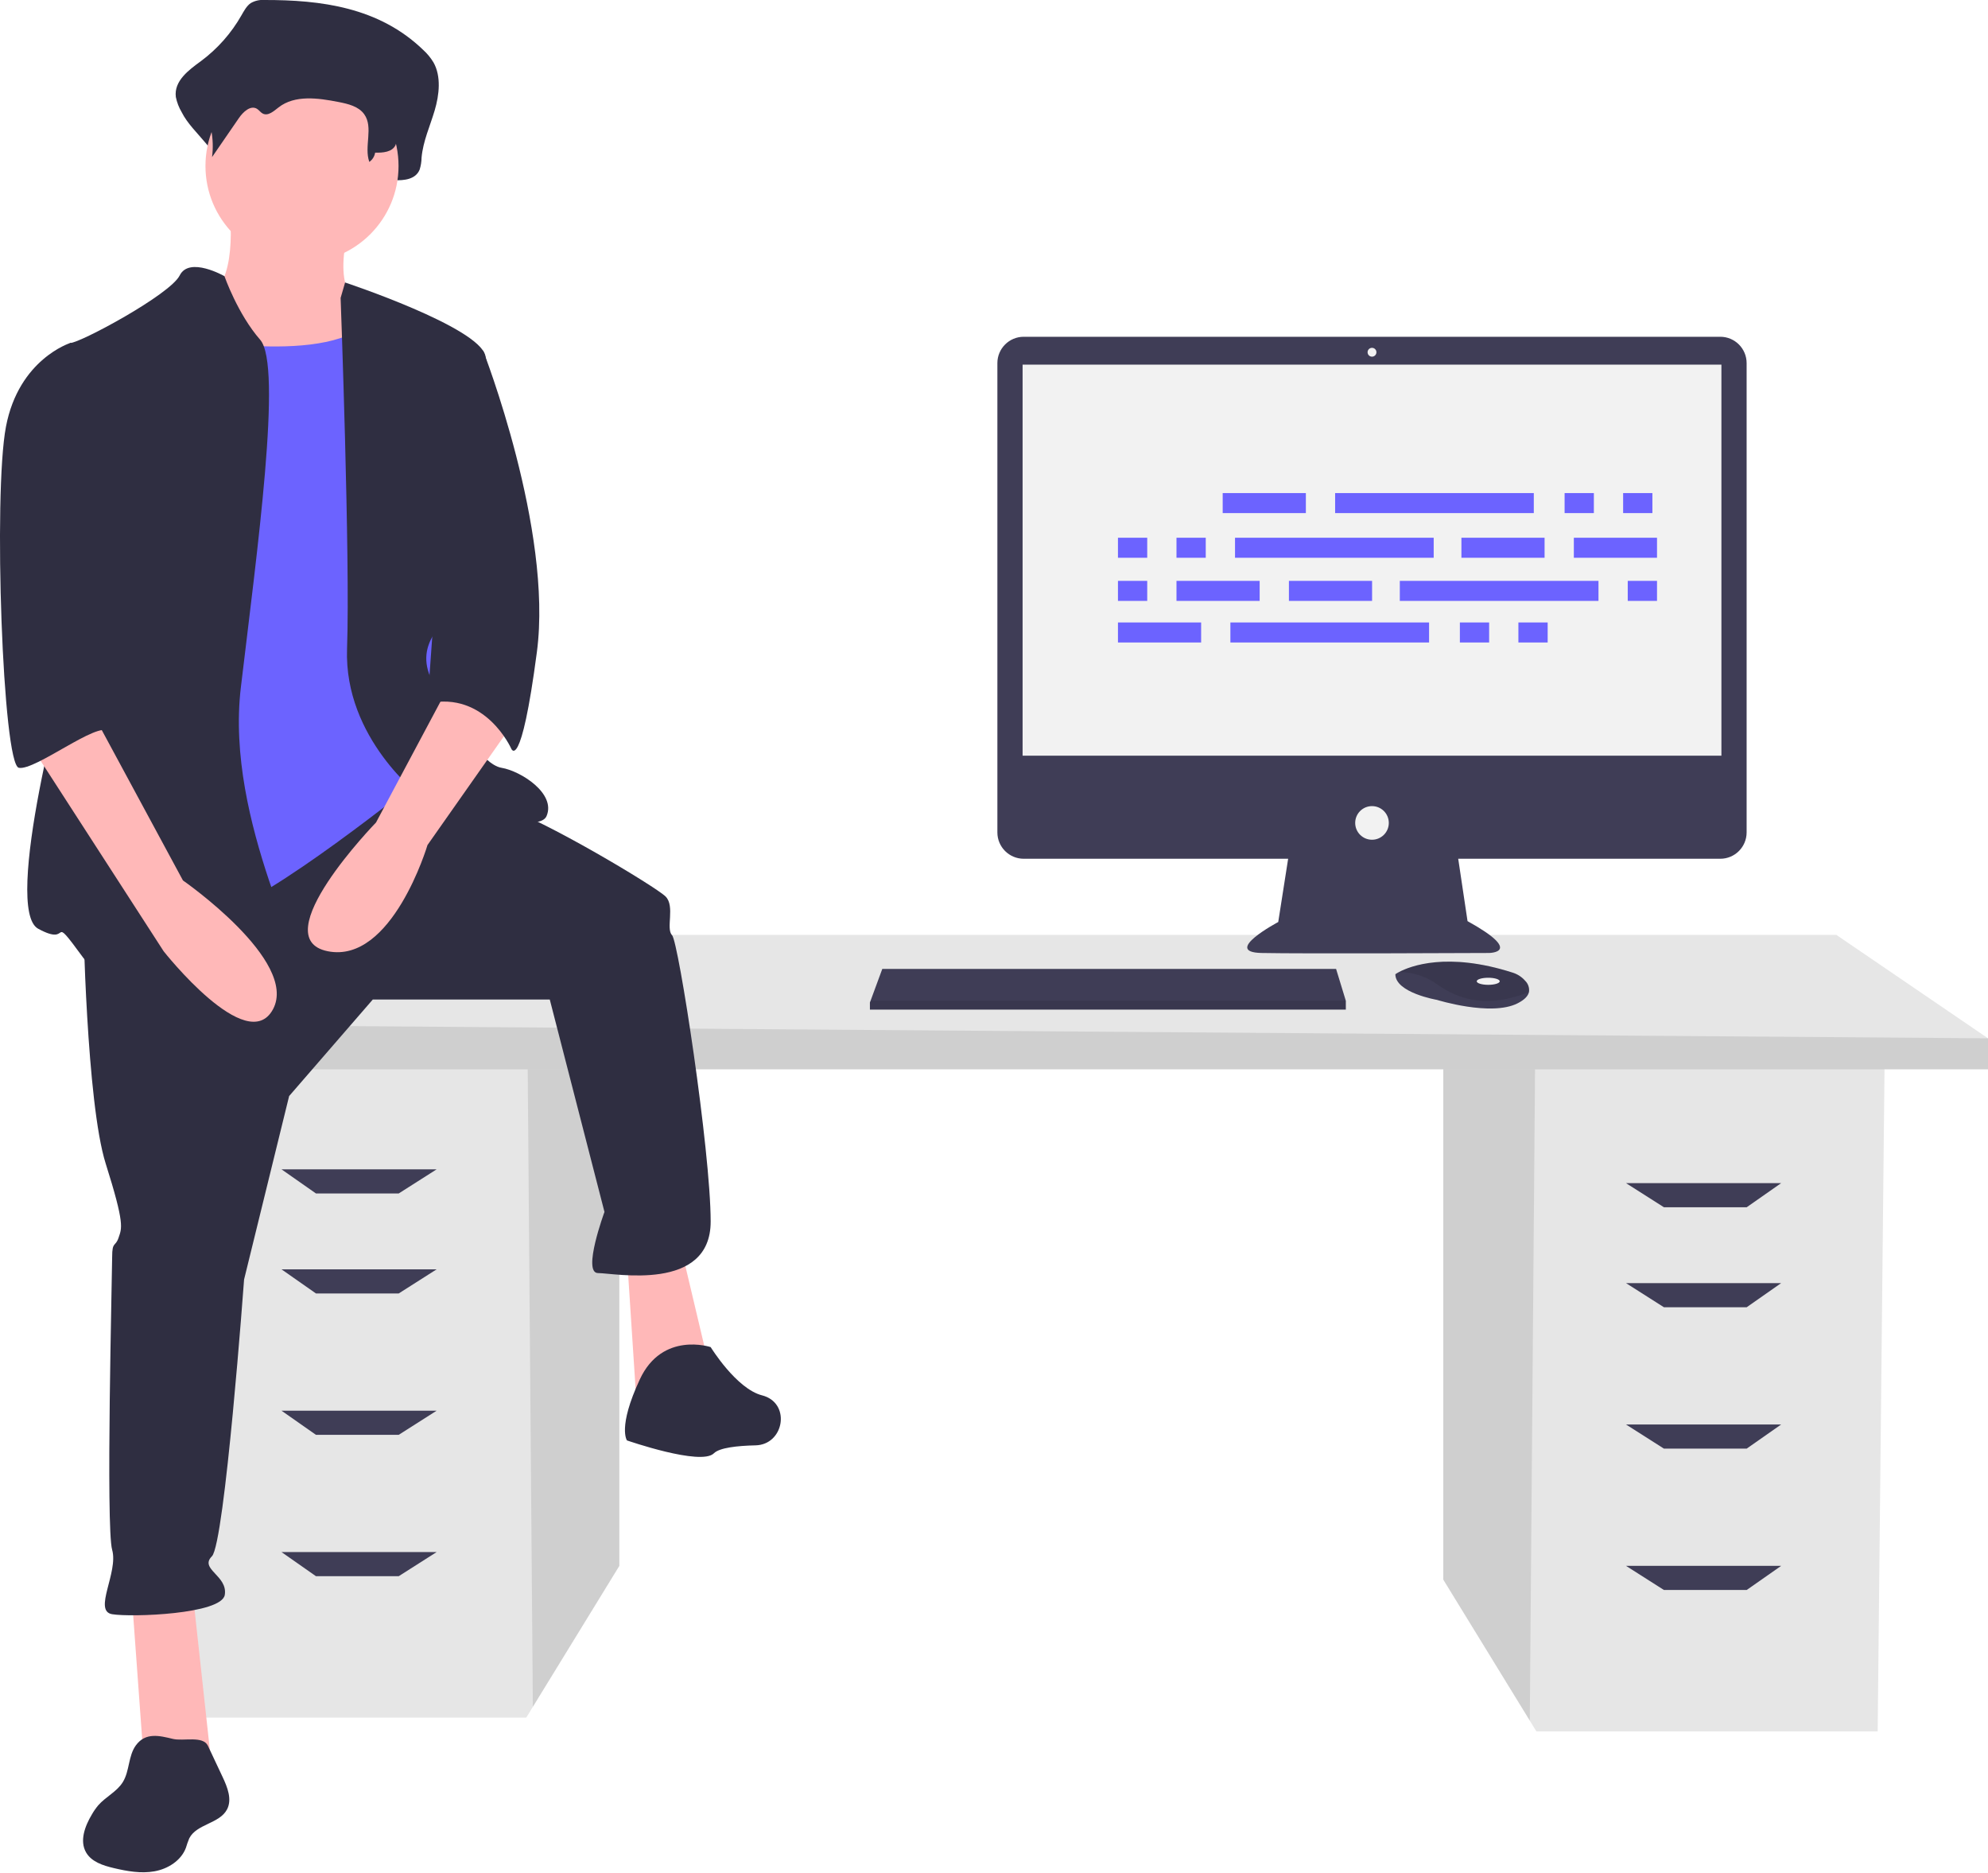
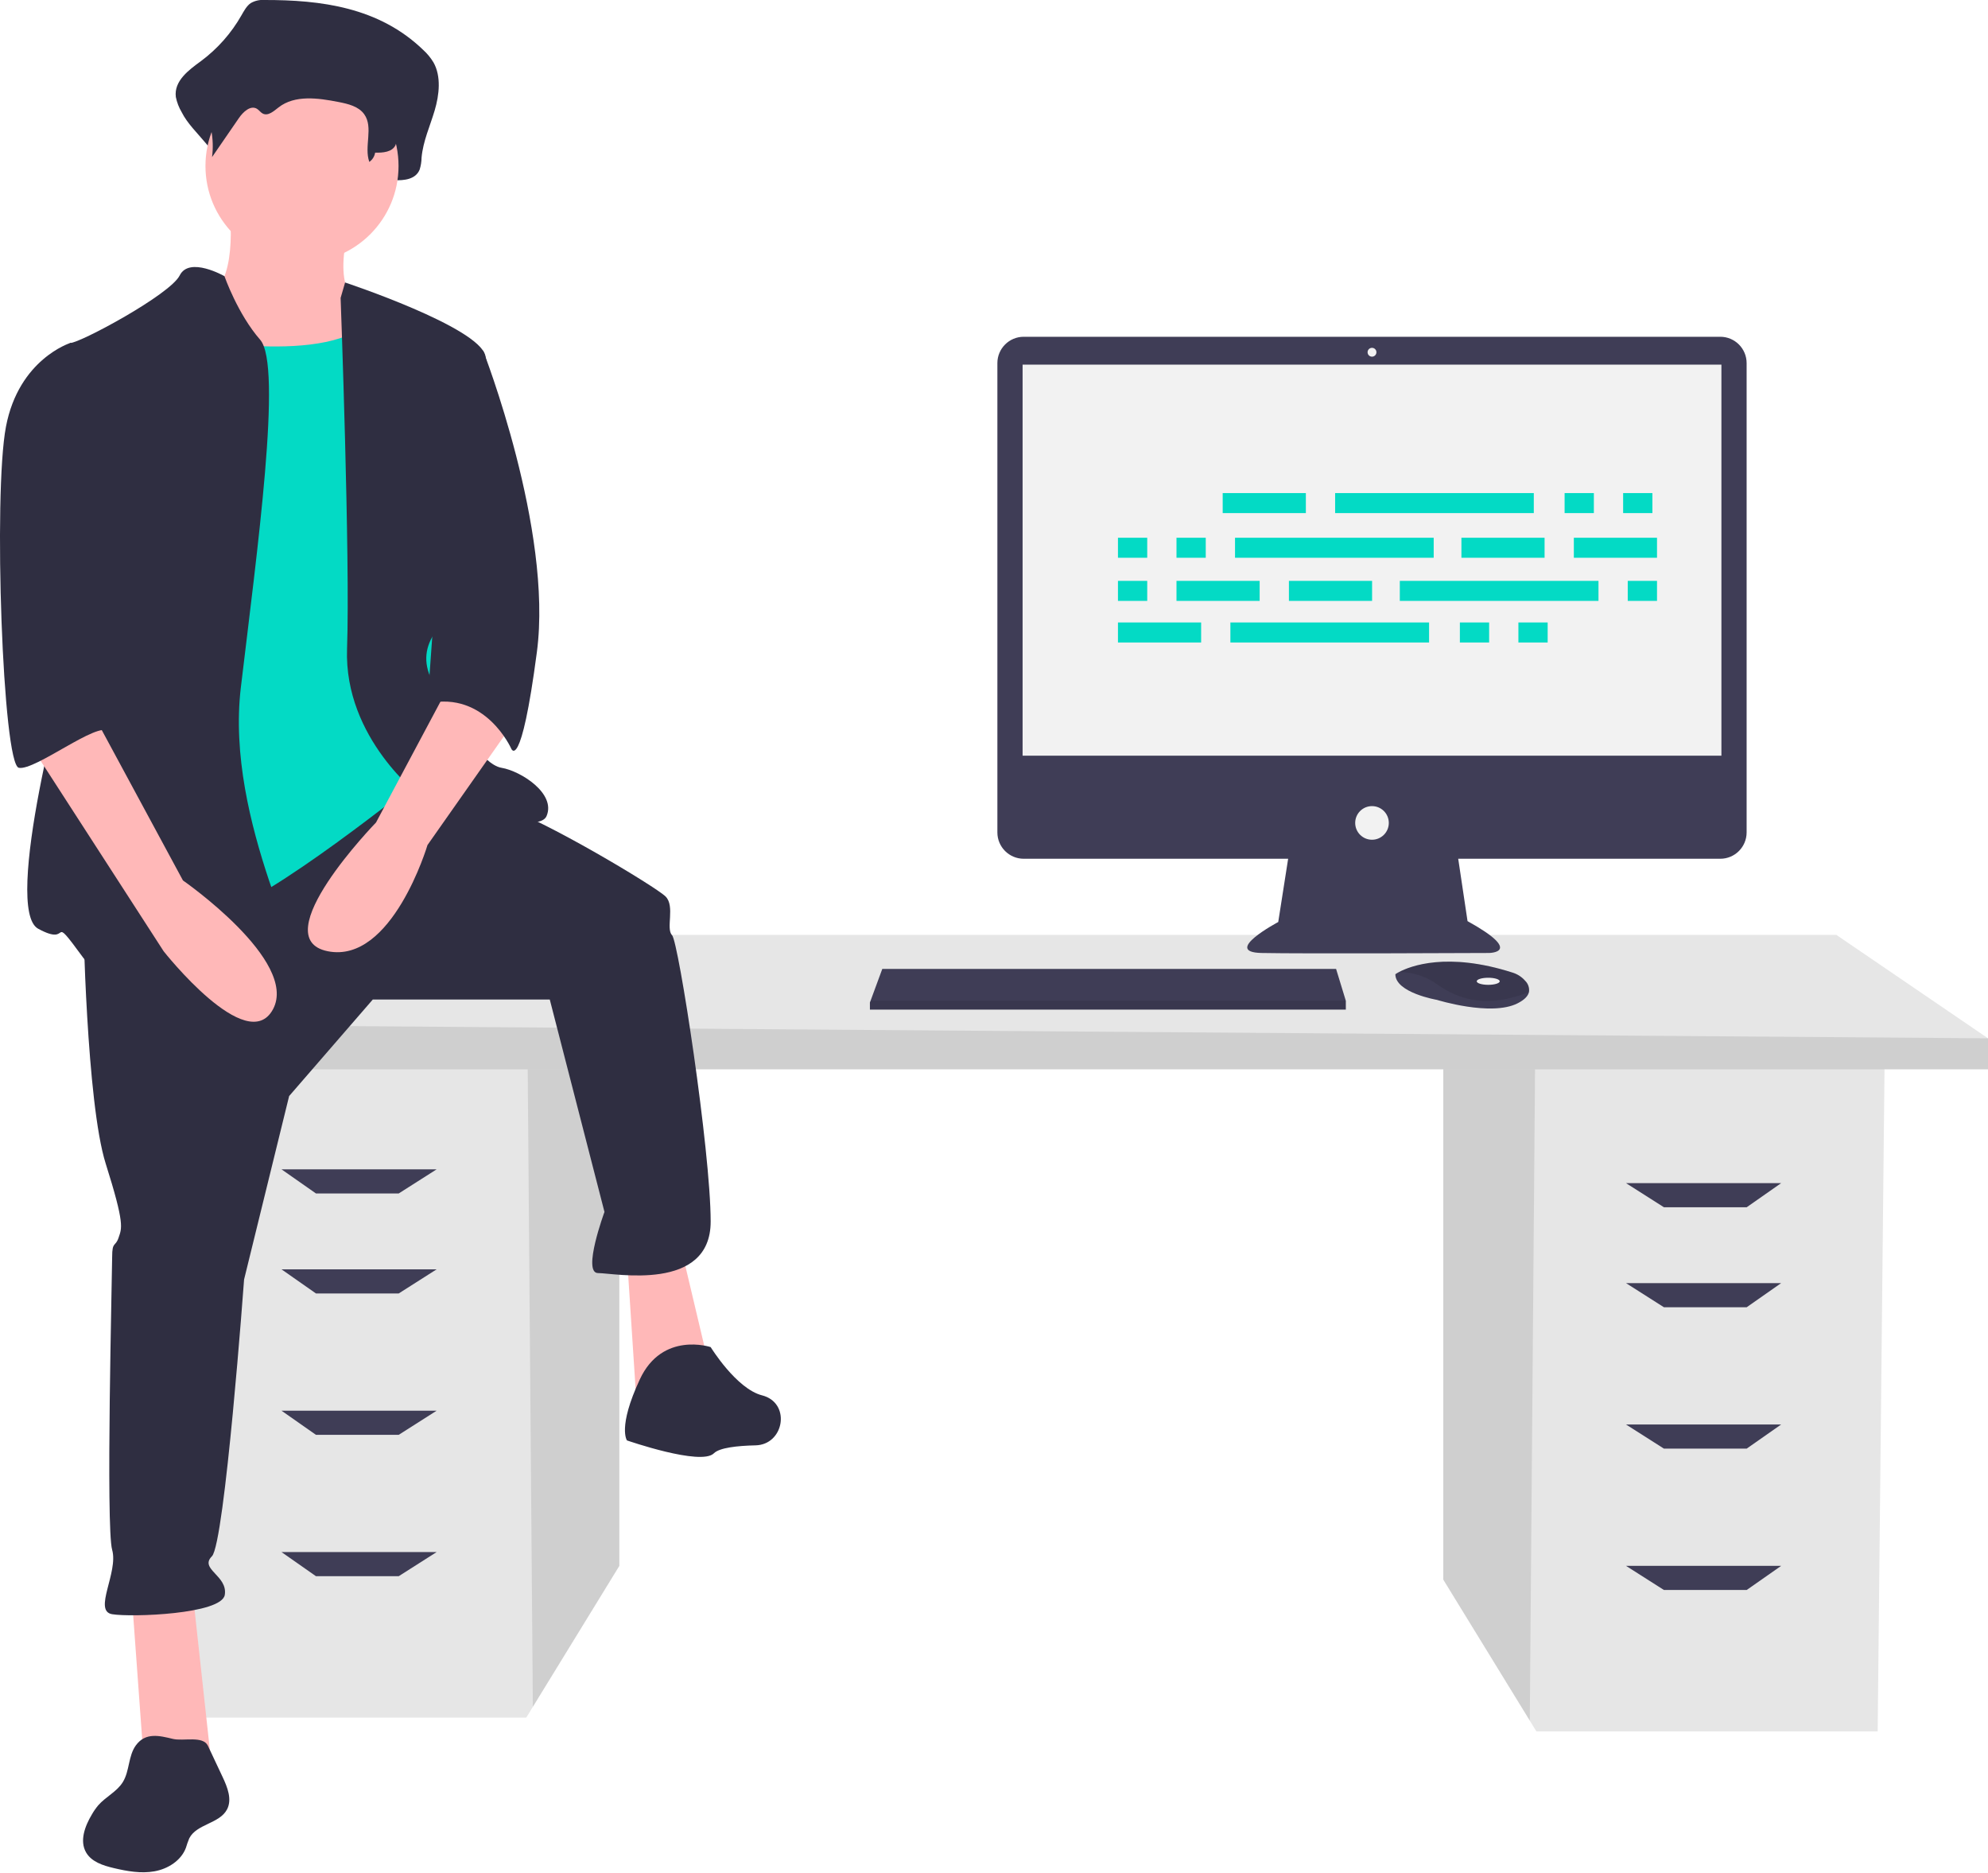
- <svg xmlns="http://www.w3.org/2000/svg" id="b52d7e2d-d80f-4111-b6ed-d15502ee1edd" data-name="Layer 1" width="711.188" height="669.683" viewBox="0 0 711.188 669.683">
+ <svg xmlns="http://www.w3.org/2000/svg" data-name="Layer 1" width="711.188" height="669.683" viewBox="0 0 711.188 669.683">
  <polygon points="516.326 380.018 516.326 565.013 547.27 615.443 549.625 619.279 671.722 619.279 674.189 380.018 516.326 380.018" fill="#e6e6e6" />
  <polygon points="516.326 380.018 516.326 565.013 547.27 615.443 549.169 380.018 516.326 380.018" opacity="0.1" />
  <polygon points="221.566 375.084 221.566 560.08 190.622 610.51 188.267 614.345 66.17 614.345 63.703 375.084 221.566 375.084" fill="#e6e6e6" />
  <polygon points="221.566 375.084 221.566 560.08 190.622 610.51 188.723 375.084 221.566 375.084" opacity="0.1" />
  <polygon points="711.188 371.385 711.188 382.484 47.67 382.484 47.67 366.451 109.335 334.385 656.923 334.385 711.188 371.385" fill="#e6e6e6" />
  <polygon points="711.188 371.385 711.188 382.484 47.67 382.484 47.67 366.451 711.188 371.385" opacity="0.1" />
  <polygon points="142.635 426.883 113.035 426.883 100.702 418.25 156.201 418.25 142.635 426.883" fill="#3f3d56" />
  <polygon points="142.635 462.649 113.035 462.649 100.702 454.016 156.201 454.016 142.635 462.649" fill="#3f3d56" />
  <polygon points="142.635 513.215 113.035 513.215 100.702 504.581 156.201 504.581 142.635 513.215" fill="#3f3d56" />
  <polygon points="142.635 563.78 113.035 563.78 100.702 555.147 156.201 555.147 142.635 563.78" fill="#3f3d56" />
  <polygon points="595.257 431.816 624.857 431.816 637.19 423.183 581.691 423.183 595.257 431.816" fill="#3f3d56" />
  <polygon points="595.257 467.582 624.857 467.582 637.19 458.949 581.691 458.949 595.257 467.582" fill="#3f3d56" />
  <polygon points="595.257 518.148 624.857 518.148 637.19 509.515 581.691 509.515 595.257 518.148" fill="#3f3d56" />
  <polygon points="595.257 568.713 624.857 568.713 637.19 560.08 581.691 560.08 595.257 568.713" fill="#3f3d56" />
  <path d="M859.82,235.615H610.634a9.423,9.423,0,0,0-9.424,9.424V412.897a9.423,9.423,0,0,0,9.424,9.424h94.593l-3.544,22.626s-20.253,10.759-6.013,11.076,81.328,0,81.328,0,12.974,0-7.595-11.392l-3.334-22.31h93.75a9.423,9.423,0,0,0,9.424-9.424V245.039A9.423,9.423,0,0,0,859.82,235.615Z" transform="translate(-244.406 -115.1587)" fill="#3f3d56" />
  <rect x="365.823" y="130.424" width="249.996" height="139.871" fill="#f2f2f2" />
  <circle cx="490.821" cy="125.994" r="1.582" fill="#f2f2f2" />
  <circle cx="490.821" cy="294.346" r="6.013" fill="#f2f2f2" />
  <polygon points="481.452 357.952 481.452 361.117 311.202 361.117 311.202 358.585 311.436 357.952 315.632 346.56 477.971 346.56 481.452 357.952" fill="#3f3d56" />
  <path d="M791.376,470.013c-.31,1.326-1.481,2.725-4.127,4.047-9.493,4.747-28.797-1.266-28.797-1.266s-14.873-2.532-14.873-9.177a11.866,11.866,0,0,1,1.304-.775c3.991-2.112,17.225-7.322,40.691.221a9.786,9.786,0,0,1,4.46,2.923A4.667,4.667,0,0,1,791.376,470.013Z" transform="translate(-244.406 -115.1587)" fill="#3f3d56" />
  <path d="M791.376,470.013c-11.62,4.452-21.977,4.785-32.607-2.598a23.343,23.343,0,0,0-13.886-4.573c3.991-2.112,17.225-7.322,40.691.221a9.786,9.786,0,0,1,4.46,2.923A4.667,4.667,0,0,1,791.376,470.013Z" transform="translate(-244.406 -115.1587)" opacity="0.1" />
  <ellipse cx="532.4" cy="350.99" rx="4.114" ry="1.266" fill="#f2f2f2" />
  <polygon points="481.452 357.952 481.452 361.117 311.202 361.117 311.202 358.585 311.436 357.952 481.452 357.952" opacity="0.1" />
  <path d="M339.068,115.159a8.554,8.554,0,0,0-4.961,1.108c-1.476,1.011-2.406,2.782-3.356,4.429a52.986,52.986,0,0,1-14.434,16.305c-4.289,3.142-9.742,7.06-9.008,12.853a17.372,17.372,0,0,0,2.091,5.426c3.957,7.987,14.754,14.159,13.692,23.273,3.931-6.581-1.327-9.835,2.604-16.416,1.872-3.134,5.124-6.672,7.951-4.704.946.659,1.568,1.841,2.553,2.419,2.351,1.38,4.853-1.258,6.934-3.126,7.177-6.443,17.383-4.755,26.314-2.747,4.216.948,8.847,2.191,11.34,6.221,3.277,5.298-3.113,11.02-4.728,17.01a3.264,3.264,0,0,0,3.503,4.062c2.68-.264,5.854-.481,6.013-1.657,3.372.12,7.503-.262,8.947-3.772a14.762,14.762,0,0,0,.693-4.293c.53-5.897,3.033-11.277,4.691-16.89s2.379-12.191-.419-17.167a19.864,19.864,0,0,0-3.666-4.456C379.94,117.67,359.063,115.136,339.068,115.159Z" transform="translate(-244.406 -115.1587)" fill="#2f2e41" />
  <path d="M326.544,190.064s3.453,28.778-9.209,31.081,11.511,41.441,11.511,41.441l57.557,6.907-13.814-46.045s-9.209-3.453-3.453-26.476S326.544,190.064,326.544,190.064Z" transform="translate(-244.406 -115.1587)" fill="#ffb8b8" />
  <polygon points="47.028 569.318 51.633 632.631 75.806 632.631 68.9 569.318 47.028 569.318" fill="#ffb8b8" />
  <polygon points="224.303 449.6 227.756 502.552 254.233 491.041 243.872 447.298 224.303 449.6" fill="#ffb8b8" />
  <path d="M274.167,442.738s1.151,66.766,8.058,88.637,5.756,23.023,4.605,26.476-2.302,1.151-2.302,6.907-2.302,96.695,0,104.753-6.907,21.872,0,23.023,39.139,0,40.29-6.907-9.209-9.209-4.605-13.814,11.511-98.998,11.511-98.998l16.116-65.615,29.93-34.534H441.082l19.569,75.975s-8.058,21.872-2.302,21.872,40.29,6.907,40.29-18.418S487.127,451.947,484.825,449.645s1.151-10.36-2.302-13.814-43.743-27.627-58.708-32.232S387.857,393.515,387.857,393.515Z" transform="translate(-244.406 -115.1587)" fill="#2f2e41" />
  <path d="M498.639,596.991s-17.267-5.756-25.325,11.511-4.605,21.872-4.605,21.872,26.476,9.209,31.081,4.605c2.003-2.003,8.365-2.699,14.913-2.846,9.973-.224,12.626-14.333,3.207-17.619q-.421-.147-.853-.255C507.848,611.955,498.639,596.991,498.639,596.991Z" transform="translate(-244.406 -115.1587)" fill="#2f2e41" />
  <circle cx="108.038" cy="59.365" r="34.534" fill="#ffb8b8" />
-   <path d="M307.55,235.534s56.406,11.511,70.219-6.907,19.569,51.801,19.569,51.801l6.907,73.673-10.36,40.29s-54.103,43.743-71.37,47.197-43.743,5.756-43.743,5.756,8.058-127.776,8.058-130.078S307.55,235.534,307.55,235.534Z" transform="translate(-244.406 -115.1587)" fill="#6c63ff" />
+   <path d="M307.55,235.534s56.406,11.511,70.219-6.907,19.569,51.801,19.569,51.801l6.907,73.673-10.36,40.29s-54.103,43.743-71.37,47.197-43.743,5.756-43.743,5.756,8.058-127.776,8.058-130.078S307.55,235.534,307.55,235.534Z" transform="translate(-244.406 -115.1587)" fill="#03dac5" />
  <path d="M324.704,213.945s-12.55-7.189-16.003-.282S273.016,237.836,269.562,237.836s6.907,95.544,2.302,107.056S245.389,440.436,258.051,447.343s3.453-6.907,16.116,10.36,74.824,17.267,78.277,10.36-27.627-58.708-21.872-107.056,14.965-115.114,6.907-124.323S324.704,213.945,324.704,213.945Z" transform="translate(-244.406 -115.1587)" fill="#2f2e41" />
  <path d="M366.258,221.72l1.603-5.518s47.895,15.878,50.198,26.238,1.151,82.882-6.907,88.637-19.569,14.965-11.511,28.778,17.267,28.778,24.174,29.93,19.569,9.209,16.116,17.267-44.894-6.907-44.894-6.907-27.627-20.72-26.476-52.952S366.258,221.72,366.258,221.72Z" transform="translate(-244.406 -115.1587)" fill="#2f2e41" />
  <path d="M406.548,357.554l-27.627,51.801s-40.29,41.441-17.267,46.045,35.685-37.987,35.685-37.987l29.93-42.592Z" transform="translate(-244.406 -115.1587)" fill="#ffb8b8" />
  <path d="M340.75,124.195a7.838,7.838,0,0,0-4.039.783,9.413,9.413,0,0,0-2.732,3.131,39.773,39.773,0,0,1-11.75,11.524c-3.491,2.221-7.93,4.99-7.333,9.084a11.359,11.359,0,0,0,1.702,3.835,30.163,30.163,0,0,1,3.665,18.801l9.6-13.954c1.524-2.215,4.171-4.715,6.472-3.324.77.466,1.276,1.301,2.078,1.71,1.914.975,3.95-.889,5.644-2.21,5.842-4.554,14.15-3.361,21.421-1.942,3.432.67,7.202,1.549,9.231,4.397,3.372,4.733-.149,11.572,1.819,17.04a5.023,5.023,0,0,0,2.079-3.317c2.745.085,6.107-.185,7.283-2.666a9.188,9.188,0,0,0,.564-3.034c.432-4.168,2.469-7.971,3.819-11.938s1.937-8.616-.341-12.133a14.681,14.681,0,0,0-2.984-3.149C374.022,125.97,357.027,124.178,340.75,124.195Z" transform="translate(-244.406 -115.1587)" fill="#2f2e41" />
  <path d="M406.548,237.836l10.725,2.847s24.96,63.919,19.204,107.662-9.209,34.534-9.209,34.534-9.209-20.72-29.93-16.116Z" transform="translate(-244.406 -115.1587)" fill="#2f2e41" />
  <path d="M293.029,739.422c-2.776,3.772-2.219,9.165-4.678,13.151-2.131,3.455-6.148,5.267-8.814,8.329a22.326,22.326,0,0,0-2.266,3.26c-2.473,4.143-4.483,9.452-2.048,13.616,1.959,3.35,6.078,4.66,9.855,5.552,4.774,1.128,9.734,2.031,14.564,1.169s9.549-3.819,11.271-8.412a32.5,32.5,0,0,1,1.205-3.401c2.617-5.153,10.827-5.209,13.506-10.33,1.875-3.584.151-7.916-1.571-11.576l-5.261-11.177c-1.746-3.709-8.824-1.576-12.513-2.465C301.465,735.978,296.491,734.701,293.029,739.422Z" transform="translate(-244.406 -115.1587)" fill="#2f2e41" />
  <path d="M254.598,380.577l48.348,74.824s29.93,37.987,39.139,20.72-32.232-46.045-32.232-46.045L278.772,372.519Z" transform="translate(-244.406 -115.1587)" fill="#ffb8b8" />
  <path d="M278.772,240.138,269.562,237.836s-18.418,5.756-23.023,29.93-1.151,120.869,4.605,122.02,28.427-16.837,32.056-13.023-7.882-15.756-4.429-26.116S278.772,240.138,278.772,240.138Z" transform="translate(-244.406 -115.1587)" fill="#2f2e41" />
  <g id="f3c2397c-d780-4cc6-97d8-1503d8277a2c" data-name="Group 13">
-     <rect id="ad41612f-86f7-46b2-a964-3a5da7bcf3cf" data-name="Rectangle 55" x="437.407" y="176.363" width="29.752" height="7.163" fill="#6c63ff" />
-     <rect id="b9a0b375-cc2a-4c59-8850-661af54e4f62" data-name="Rectangle 56" x="559.722" y="176.363" width="10.468" height="7.163" fill="#6c63ff" />
-     <rect id="e174c2ab-9bc5-41ec-b37c-b06fbf8a9878" data-name="Rectangle 57" x="580.659" y="176.363" width="10.468" height="7.163" fill="#6c63ff" />
-     <rect id="ba2479ac-4c7d-43b4-a028-73b1e20e4002" data-name="Rectangle 58" x="477.628" y="176.363" width="71.075" height="7.163" fill="#6c63ff" />
-     <rect id="ac60ef86-00f2-480b-8171-28b6fdfc1958" data-name="Rectangle 59" x="399.941" y="222.644" width="29.752" height="7.163" fill="#6c63ff" />
-     <rect id="b3d8298d-cd65-487a-8b19-4cee946356e7" data-name="Rectangle 60" x="522.256" y="222.644" width="10.468" height="7.163" fill="#6c63ff" />
-     <rect id="ed27f15f-f0c4-4569-8330-a6688f8e356c" data-name="Rectangle 61" x="543.193" y="222.644" width="10.468" height="7.163" fill="#6c63ff" />
-     <rect id="f685c005-adaf-4d60-acda-005b037d82a6" data-name="Rectangle 62" x="440.162" y="222.644" width="71.075" height="7.163" fill="#6c63ff" />
-     <rect id="eca7c7fc-83f8-48ca-a588-6606db47af3f" data-name="Rectangle 63" x="522.807" y="192.341" width="29.752" height="7.163" fill="#6c63ff" />
-     <rect id="a71b5b2f-f8b9-481d-a301-5e3357e5fe42" data-name="Rectangle 64" x="563.028" y="192.341" width="29.752" height="7.163" fill="#6c63ff" />
-     <rect id="abb3a25a-f854-41fc-8391-e6ad9fbe2417" data-name="Rectangle 66" x="399.941" y="192.341" width="10.468" height="7.163" fill="#6c63ff" />
-     <rect id="add2b425-b775-4eb5-9c25-8c4c14f957c9" data-name="Rectangle 67" x="420.878" y="192.341" width="10.468" height="7.163" fill="#6c63ff" />
-     <rect id="b7159612-3b84-4b0b-a885-612eaab04c06" data-name="Rectangle 68" x="441.815" y="192.341" width="71.075" height="7.163" fill="#6c63ff" />
-     <rect id="edfc7301-4de5-47dc-80e2-1ae2da982d6d" data-name="Rectangle 69" x="461.099" y="207.768" width="29.752" height="7.163" fill="#6c63ff" />
-     <rect id="e1009f91-6275-4375-80fa-0d778e331fdc" data-name="Rectangle 70" x="420.878" y="207.768" width="29.752" height="7.163" fill="#6c63ff" />
-     <rect id="a060fb9f-1f1a-4862-9a69-16dd49199e18" data-name="Rectangle 71" x="399.941" y="207.768" width="10.468" height="7.163" fill="#6c63ff" />
-     <rect id="b6754d5f-104f-449c-b9a9-cf9ac82bf5fe" data-name="Rectangle 73" x="582.312" y="207.768" width="10.468" height="7.163" fill="#6c63ff" />
-     <rect id="e6ed1ccd-2cfd-450f-a339-07df3a1ee6bb" data-name="Rectangle 74" x="500.768" y="207.768" width="71.075" height="7.163" fill="#6c63ff" />
+     <rect id="ad41612f-86f7-46b2-a964-3a5da7bcf3cf" data-name="Rectangle 55" x="437.407" y="176.363" width="29.752" height="7.163" fill="#03dac5" />
+     <rect id="b9a0b375-cc2a-4c59-8850-661af54e4f62" data-name="Rectangle 56" x="559.722" y="176.363" width="10.468" height="7.163" fill="#03dac5" />
+     <rect id="e174c2ab-9bc5-41ec-b37c-b06fbf8a9878" data-name="Rectangle 57" x="580.659" y="176.363" width="10.468" height="7.163" fill="#03dac5" />
+     <rect id="ba2479ac-4c7d-43b4-a028-73b1e20e4002" data-name="Rectangle 58" x="477.628" y="176.363" width="71.075" height="7.163" fill="#03dac5" />
+     <rect id="ac60ef86-00f2-480b-8171-28b6fdfc1958" data-name="Rectangle 59" x="399.941" y="222.644" width="29.752" height="7.163" fill="#03dac5" />
+     <rect id="b3d8298d-cd65-487a-8b19-4cee946356e7" data-name="Rectangle 60" x="522.256" y="222.644" width="10.468" height="7.163" fill="#03dac5" />
+     <rect id="ed27f15f-f0c4-4569-8330-a6688f8e356c" data-name="Rectangle 61" x="543.193" y="222.644" width="10.468" height="7.163" fill="#03dac5" />
+     <rect id="f685c005-adaf-4d60-acda-005b037d82a6" data-name="Rectangle 62" x="440.162" y="222.644" width="71.075" height="7.163" fill="#03dac5" />
+     <rect id="eca7c7fc-83f8-48ca-a588-6606db47af3f" data-name="Rectangle 63" x="522.807" y="192.341" width="29.752" height="7.163" fill="#03dac5" />
+     <rect id="a71b5b2f-f8b9-481d-a301-5e3357e5fe42" data-name="Rectangle 64" x="563.028" y="192.341" width="29.752" height="7.163" fill="#03dac5" />
+     <rect id="abb3a25a-f854-41fc-8391-e6ad9fbe2417" data-name="Rectangle 66" x="399.941" y="192.341" width="10.468" height="7.163" fill="#03dac5" />
+     <rect id="add2b425-b775-4eb5-9c25-8c4c14f957c9" data-name="Rectangle 67" x="420.878" y="192.341" width="10.468" height="7.163" fill="#03dac5" />
+     <rect id="b7159612-3b84-4b0b-a885-612eaab04c06" data-name="Rectangle 68" x="441.815" y="192.341" width="71.075" height="7.163" fill="#03dac5" />
+     <rect id="edfc7301-4de5-47dc-80e2-1ae2da982d6d" data-name="Rectangle 69" x="461.099" y="207.768" width="29.752" height="7.163" fill="#03dac5" />
+     <rect id="e1009f91-6275-4375-80fa-0d778e331fdc" data-name="Rectangle 70" x="420.878" y="207.768" width="29.752" height="7.163" fill="#03dac5" />
+     <rect id="a060fb9f-1f1a-4862-9a69-16dd49199e18" data-name="Rectangle 71" x="399.941" y="207.768" width="10.468" height="7.163" fill="#03dac5" />
+     <rect id="b6754d5f-104f-449c-b9a9-cf9ac82bf5fe" data-name="Rectangle 73" x="582.312" y="207.768" width="10.468" height="7.163" fill="#03dac5" />
+     <rect id="e6ed1ccd-2cfd-450f-a339-07df3a1ee6bb" data-name="Rectangle 74" x="500.768" y="207.768" width="71.075" height="7.163" fill="#03dac5" />
  </g>
</svg>
